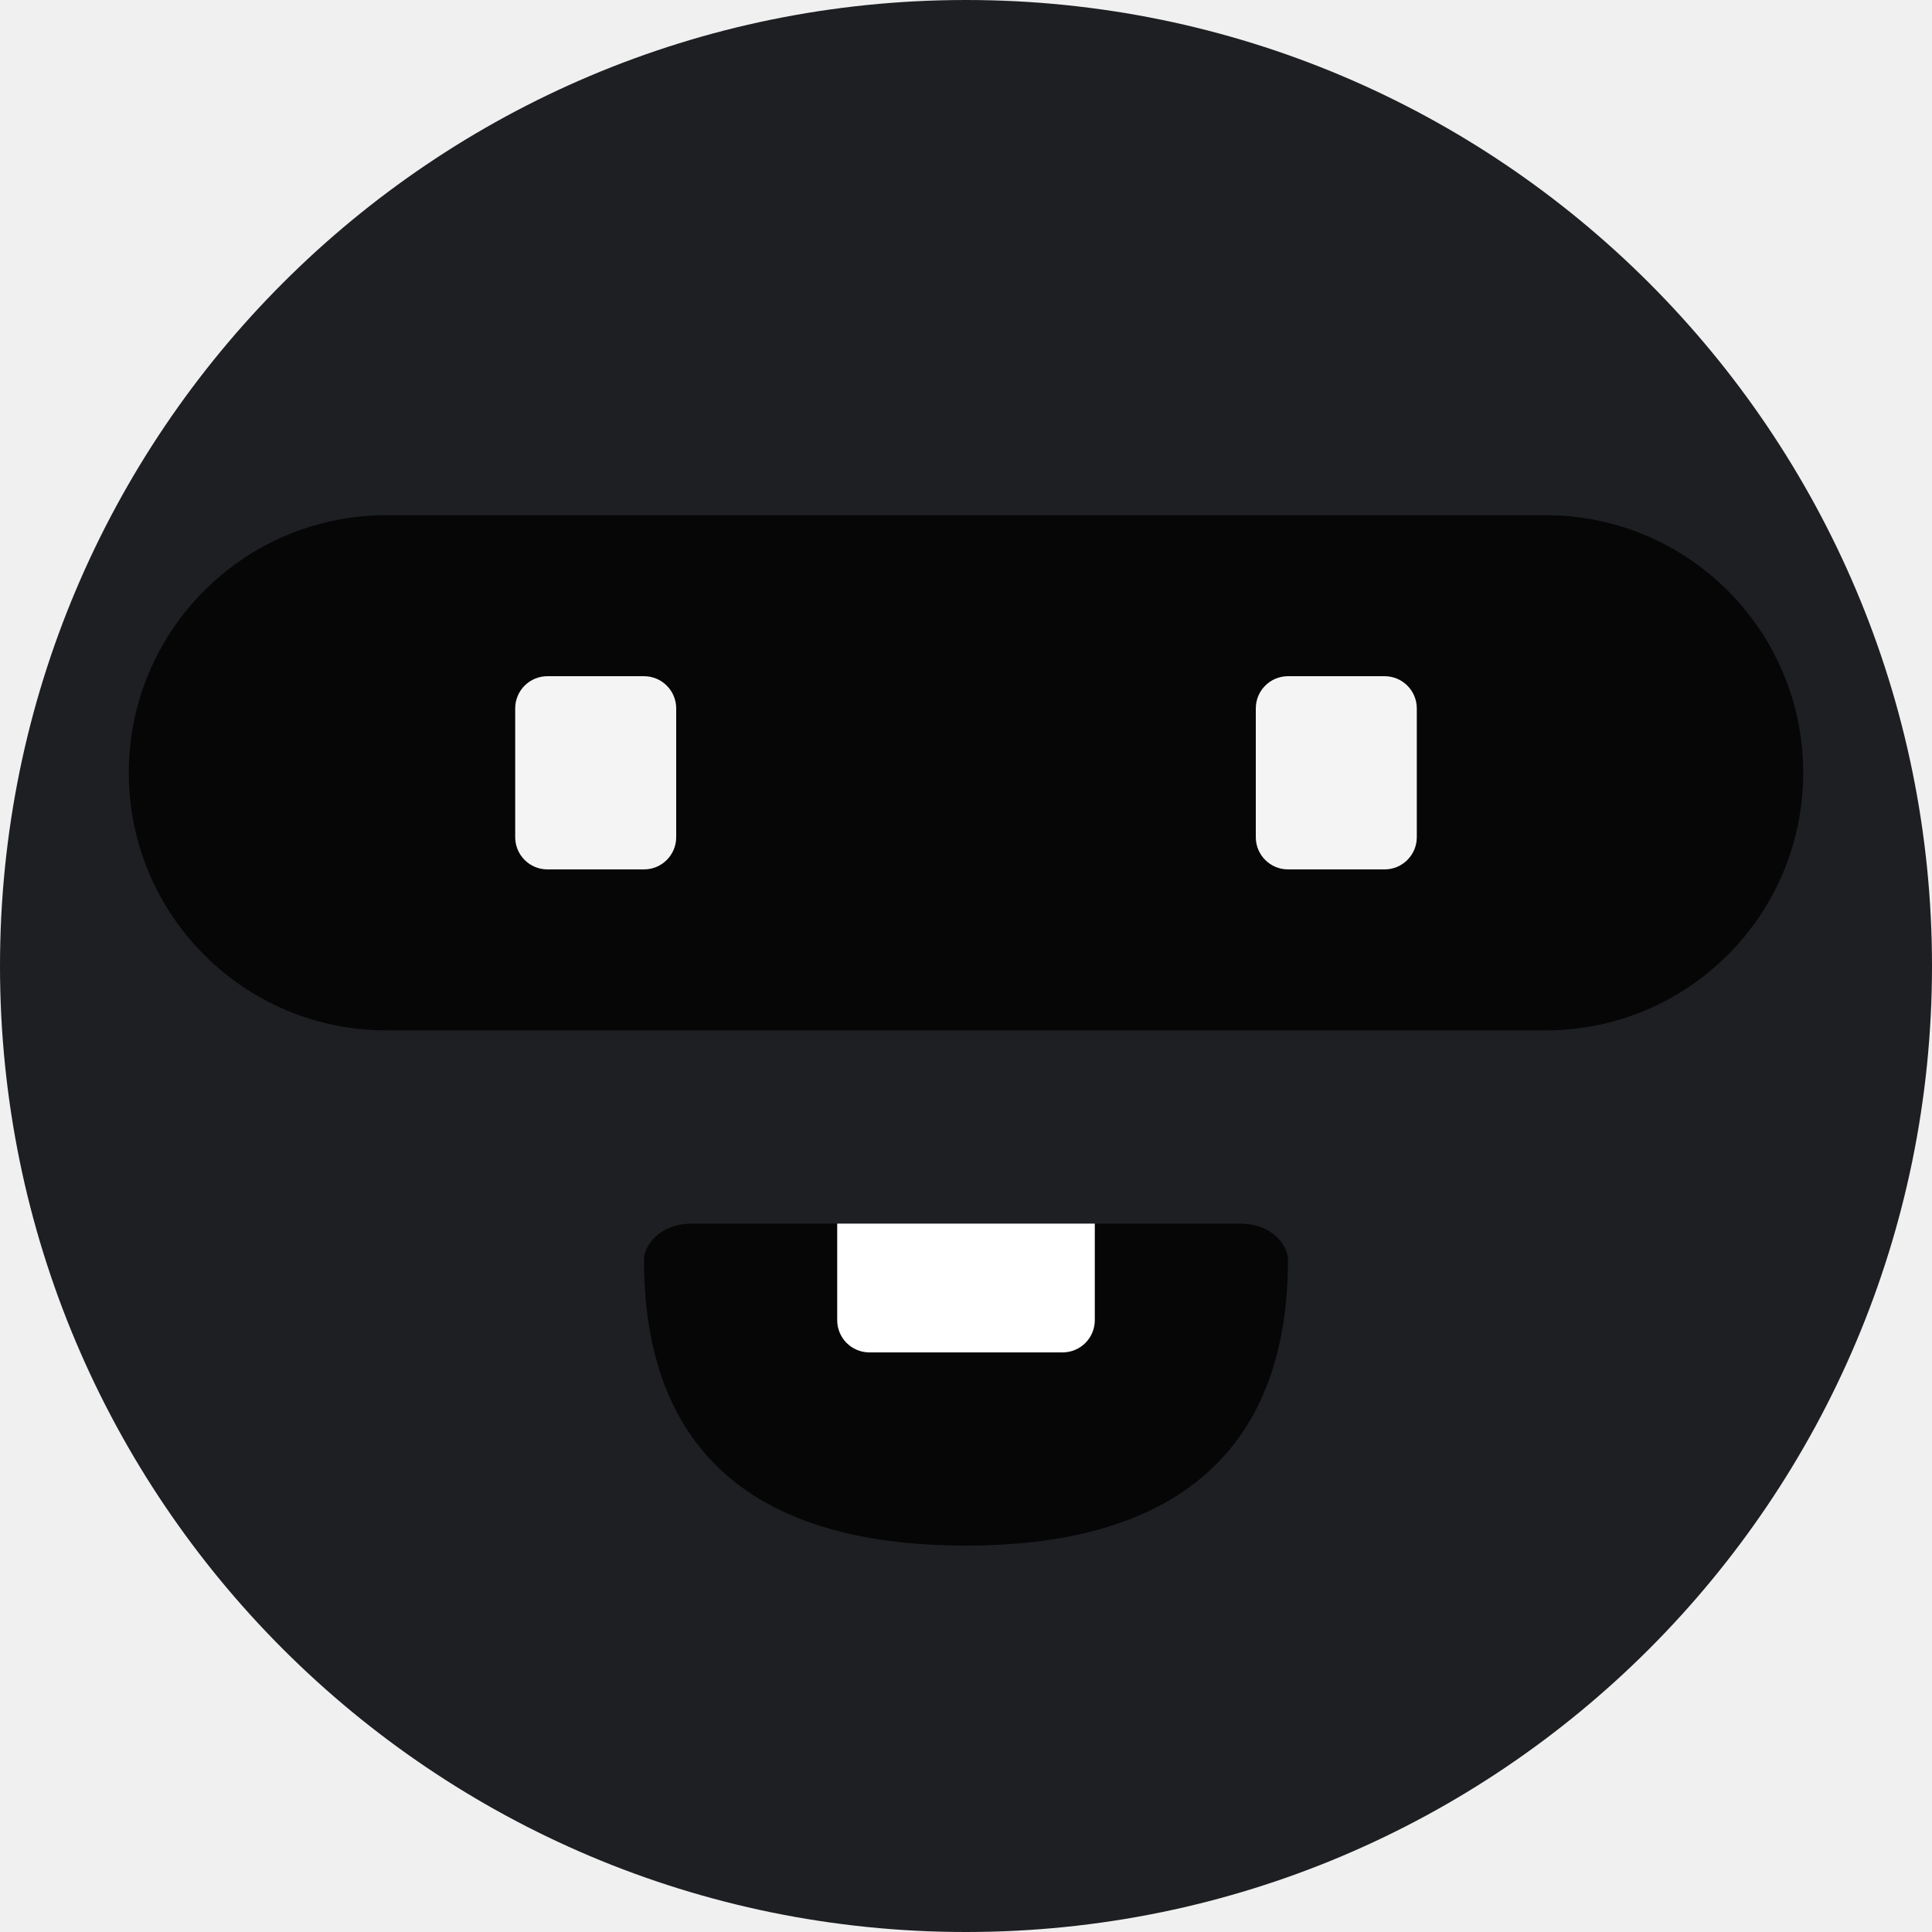
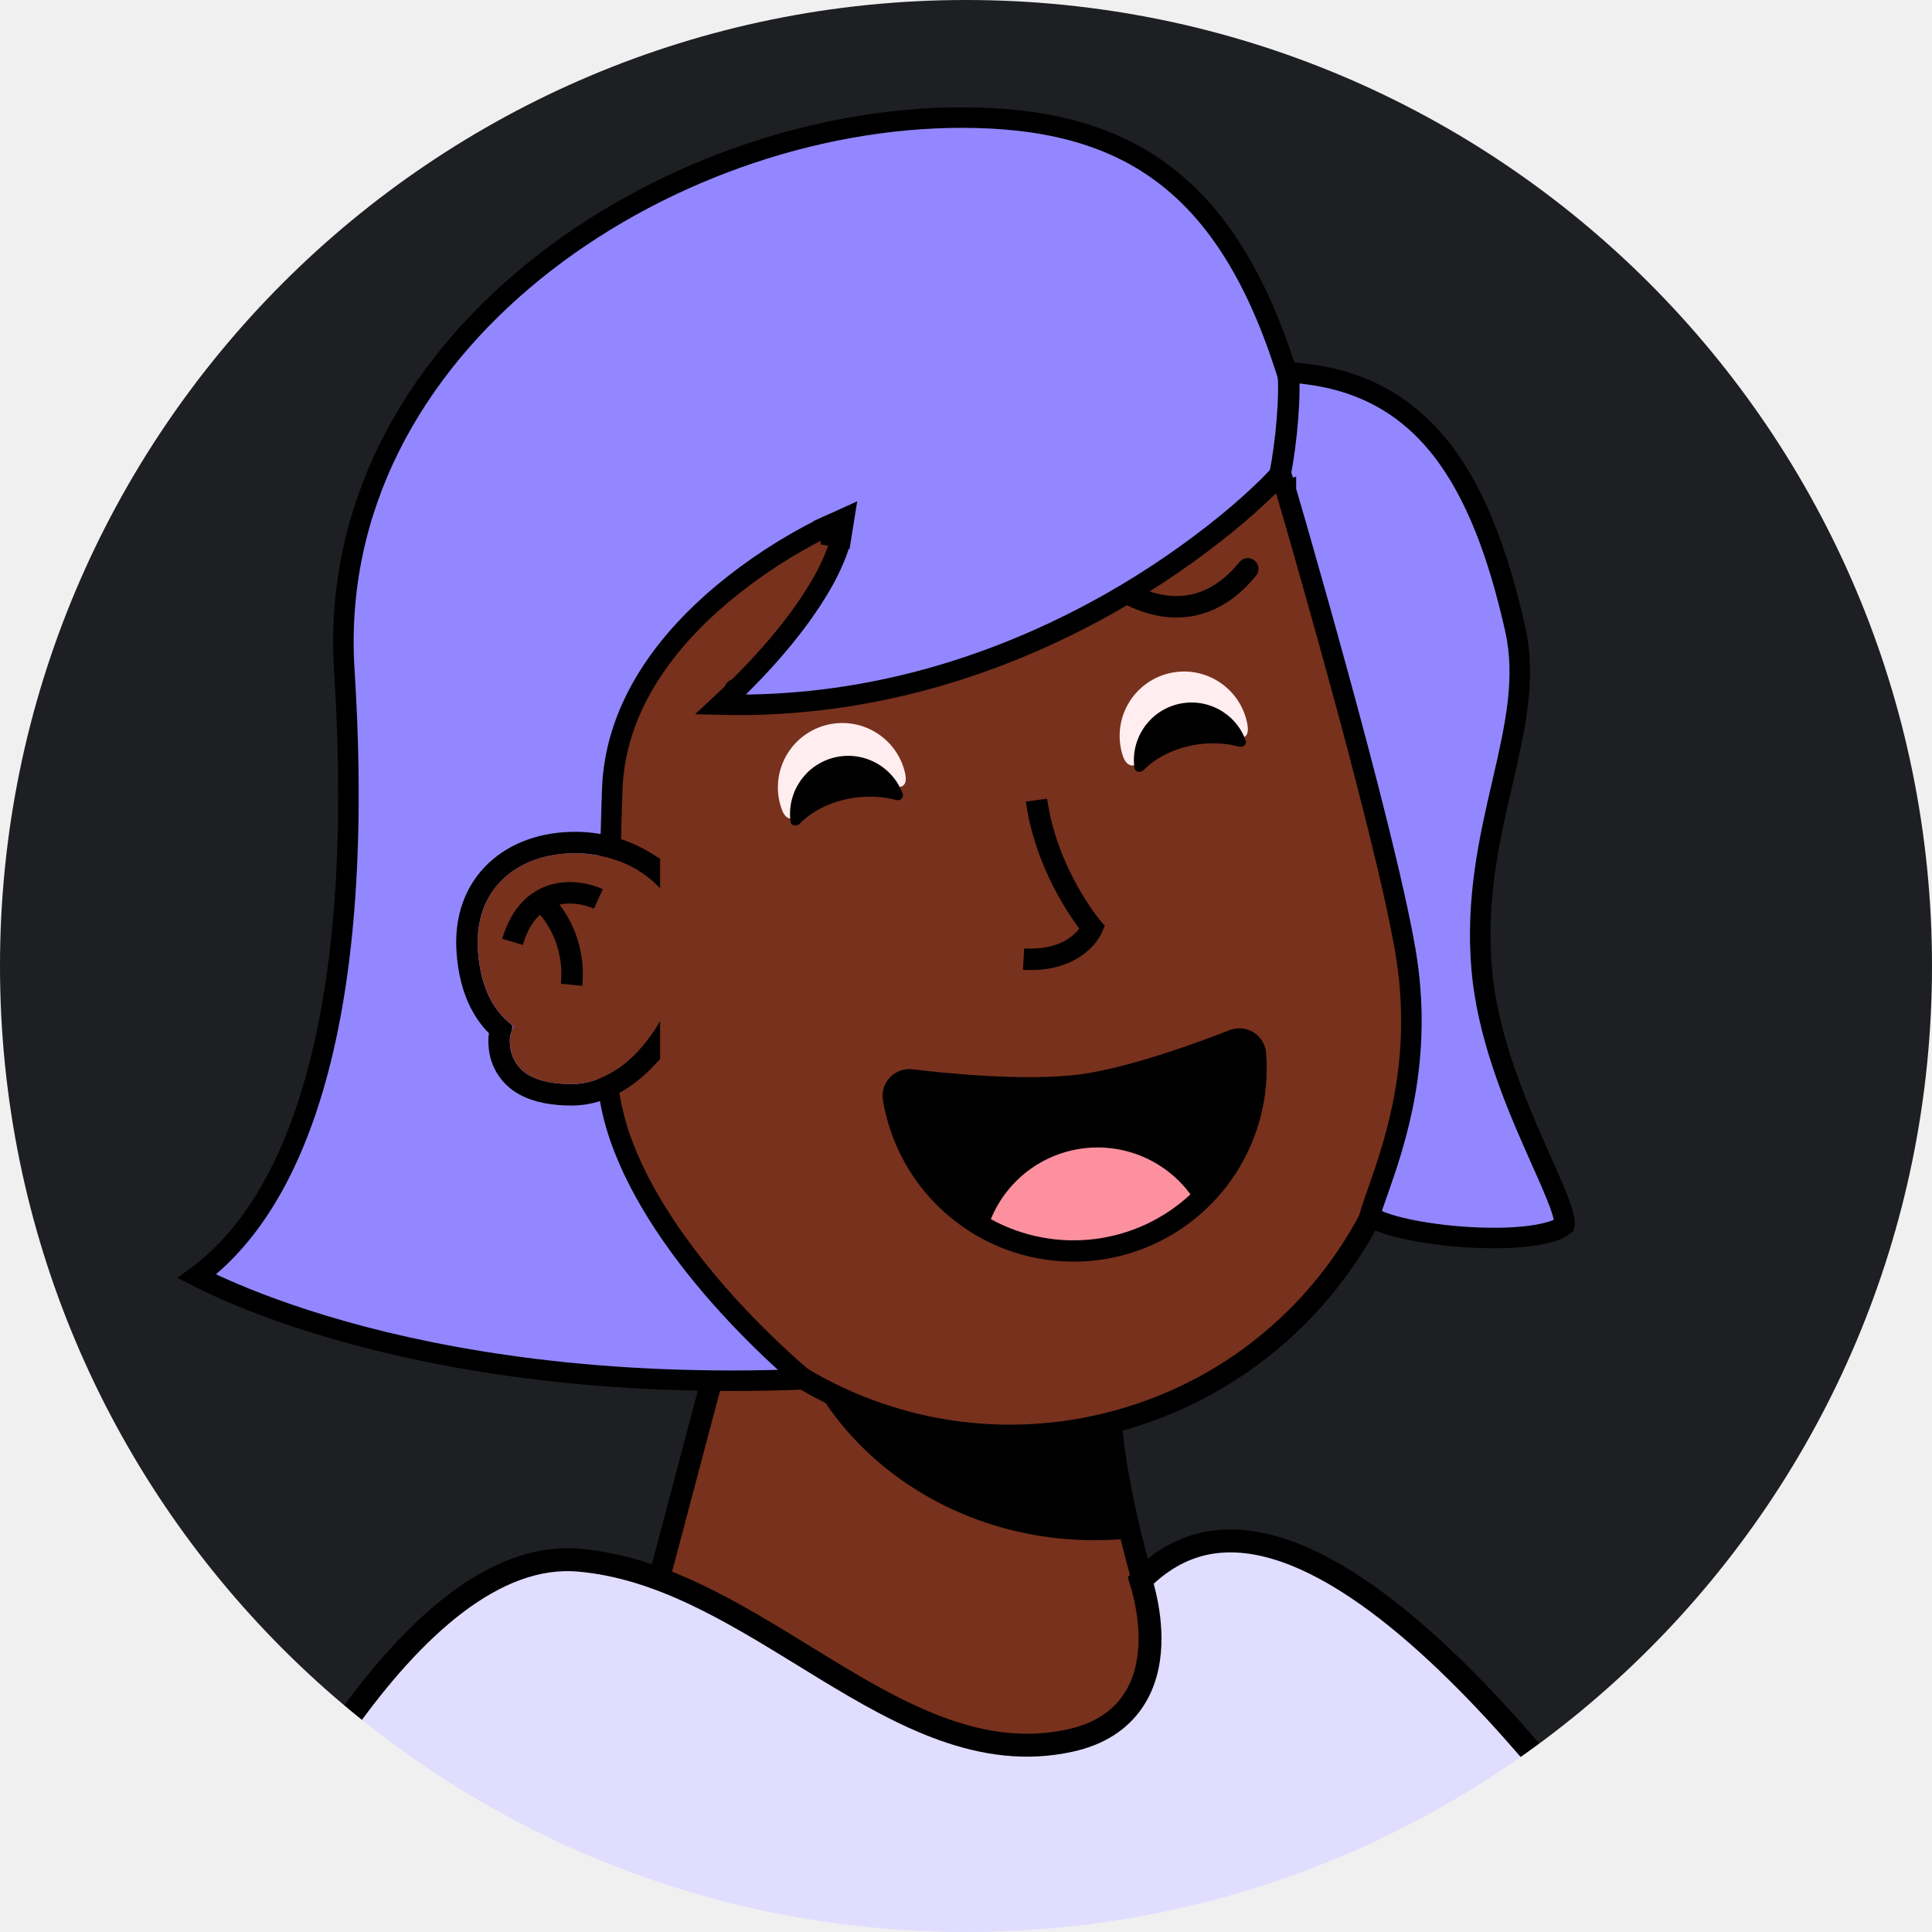
- <svg xmlns="http://www.w3.org/2000/svg" viewBox="0 0 120 120" fill="none" shape-rendering="auto">
+ <svg xmlns="http://www.w3.org/2000/svg" viewBox="0 0 360 360" fill="none" shape-rendering="auto">
  <mask id="viewboxMask">
-     <rect width="120" height="120" rx="60" ry="60" x="0" y="0" fill="#fff" />
+     <rect width="360" height="360" rx="180" ry="180" x="0" y="0" fill="#fff" />
  </mask>
  <g mask="url(#viewboxMask)">
-     <rect fill="#1e1f22" width="120" height="120" x="0" y="0" />
-     <g transform="translate(22 68)">
-       <path fill-rule="evenodd" clip-rule="evenodd" d="M18 10.22C18 21.78 24.47 28 38 28c13.52 0 20-6.34 20-17.78C58 9.5 57.17 8 55 8H21c-2.05 0-3 1.38-3 2.22Z" fill="#000" fill-opacity=".8" />
-       <mask id="mouthSmile02-a" style="mask-type:luminance" maskUnits="userSpaceOnUse" x="18" y="8" width="40" height="20">
-         <path fill-rule="evenodd" clip-rule="evenodd" d="M18 10.22C18 21.78 24.47 28 38 28c13.52 0 20-6.34 20-17.78C58 9.5 57.17 8 55 8H21c-2.05 0-3 1.38-3 2.22Z" fill="#fff" />
-       </mask>
-       <g mask="url(#mouthSmile02-a)">
-         <rect x="30" y="2" width="16" height="14" rx="2" fill="#fff" />
+     <rect fill="#1e1f22" width="360" height="360" x="0" y="0" />
+     <g transform="translate(80 23)">
+       <path d="M154 319.5c-14.4-20-25.67-58.67-27-78L58.5 212 30 319.5h124Z" fill="#77311d" stroke="#000" stroke-width="4" />
+       <path d="M130.37 263.69c-2.1.2-4.22.31-6.37.31-30.78 0-56.05-21.57-58.76-49.1L127 241.5c.38 5.48 1.55 13.32 3.37 22.19Z" fill="#000" style="mix-blend-mode:multiply" />
+       <path d="M181.94 151.37v.01l.1.4.14.65A75.72 75.72 0 0 1 34.93 187.7l-.2-.74L18 117.13l-.06-.29A75.72 75.72 0 0 1 165.2 81.55l.05.21.02.08.05.2.05.2v.01l16.4 68.44.08.34.08.34Z" fill="#77311d" stroke="#000" stroke-width="4" />
+       <g transform="translate(34 102.3)" />
+     </g>
+     <g transform="translate(170 183)">
+       <path d="M64.73 25.7a36 36 0 0 0 1.18-12.54 4.98 4.98 0 0 0-6.8-4.2c-4.26 1.67-18.03 6.88-27.62 8.2-10.52 1.44-26.66-.32-31.44-.91a4.98 4.98 0 0 0-5.53 5.74 36 36 0 0 0 70.21 3.7Z" fill="#000000" />
+       <path d="M51.83 39.55a32 32 0 0 1-37.2 4.62 21.5 21.5 0 0 1 37.2-4.62Z" fill="#FC909F" />
+     </g>
+     <g transform="translate(110 102)">
+       <path d="M27 26.5c6.17 2.5 21.1 3 31.5-15M94 4c5.17 5.33 18.1 12.8 28.5 0" stroke="#000000" stroke-width="4" stroke-linecap="round" />
+     </g>
+     <g transform="translate(49 11)">
+       <g stroke="#000">
+         <path d="m105.84 88.82 1.88.3v.08l-.04.16-.12.52c-.12.45-.3 1.09-.6 1.9a41.7 41.7 0 0 1-3.4 6.92c-3.17 5.32-8.7 12.66-18.31 21.6 29.97.74 55-8.92 72.82-19.04a156.35 156.35 0 0 0 21.71-14.87 118.43 118.43 0 0 0 7.5-6.7l.1-.1.01-.01 2.29-2.38.93 3.16-1.84.54 1.84-.54v.05l.05.13.15.52a817.06 817.06 0 0 1 2.69 9.28c1.75 6.14 4.14 14.58 6.66 23.77 5.03 18.35 10.6 39.81 12.7 51.97 3.49 20.32-1.91 35.74-5.1 44.87-.63 1.77-1.17 3.3-1.54 4.6.06.04.12.1.22.16.6.42 1.65.91 3.18 1.4 3.02.96 7.32 1.74 11.92 2.19 4.6.44 9.38.53 13.34.14 1.98-.2 3.7-.5 5.08-.92a6.85 6.85 0 0 0 2.58-1.27c.02-.08.03-.29-.02-.68-.1-.78-.4-1.87-.93-3.32-.8-2.15-1.97-4.8-3.35-7.88l-1.46-3.3c-3.93-8.94-8.65-20.56-9.68-32.4-1.15-13.16 1.45-24.42 3.79-34.54l.11-.48c2.39-10.34 4.38-19.32 2.34-28.42-3.1-13.8-7.32-25.3-13.8-33.57-6.42-8.17-15.13-13.27-27.5-14.21l-1.28-.1-.4-1.22c-5.7-17.57-13.38-29.05-23.18-36.17-9.8-7.12-21.96-10.05-36.94-10.05-27.7 0-57.5 10.52-79.88 28.72-22.35 18.18-37.14 43.9-35.2 74.33 2.13 33.6-.3 59.06-5.8 77.72-5 17-12.59 28.46-21.68 35.14 1.19.61 2.78 1.39 4.77 2.27 5.02 2.24 12.59 5.2 22.67 8.03 19.34 5.43 47.95 10.38 85.71 8.89-8.32-7.15-16.72-15.83-23.37-25-7.63-10.53-13.14-21.94-13.3-32.58-.19-12.62.67-45.67.93-52.5.62-15.9 10.82-28.15 20.54-36.3a96.6 96.6 0 0 1 18.96-12.34l.2-.1.13-.06.1-.05h.02v-.01l.8 1.74Zm0 0 1.88.3.56-3.5-3.23 1.46.79 1.74Zm100.23 126.57.03.04-.03-.04Z" fill="#9287ff" stroke-width="3.82" />
+         <path d="M191 58c.5 4.5-.3 13.5-1.5 19.5" stroke-width="4" />
      </g>
    </g>
-     <g transform="translate(8 20)">
-       <rect y="12" width="104" height="32" rx="16" fill="#000" fill-opacity=".8" />
-       <rect x="24" y="22" width="10" height="12" rx="2" fill="#F4F4F4" />
-       <rect x="70" y="22" width="10" height="12" rx="2" fill="#F4F4F4" />
+     <g transform="translate(142 119)">
+       <path d="M26.47 24.36c1.86 6.36-5.04 1.48-11.4 3.33-6.36 1.86-9.78 9.76-11.64 3.4a12 12 0 0 1 23.04-6.73ZM90.26 15.17c1.64 6.42-4.7 1.52-11.11 3.15-6.43 1.64-10.51 9.19-12.15 2.77a12 12 0 1 1 23.26-5.92Z" fill="#ffedef" />
+       <path d="M5.29 34.07c.11.82 1.14 1 1.72.41 2.46-2.52 6.25-4.36 10.65-4.89 2.6-.3 5.1-.12 7.32.48.75.2 1.5-.44 1.23-1.17A10.84 10.84 0 0 0 5.3 34.07ZM69.38 24.07c.12.82 1.15 1 1.73.41 2.44-2.48 6.19-4.3 10.54-4.83 2.56-.3 5.03-.12 7.23.47.75.2 1.5-.44 1.23-1.17a10.74 10.74 0 0 0-20.73 5.12Z" fill="#000000" />
+       <g transform="translate(-40 -8)" />
+     </g>
+     <g transform="rotate(-8 1149.44 -1186.92)">
+       <path d="M16.5 3c0 14 7 25 7 25S20 34 10 32" stroke="#000" stroke-width="4" />
+     </g>
+     <g transform="translate(84 154)">
+       <path d="M37 8.25V7.13l-.95-.59A24.91 24.91 0 0 0 23.08 3C17.44 3 12.16 4.75 8.4 8.3c-3.8 3.58-5.86 8.83-5.31 15.37.52 6.37 2.66 11.06 6.2 14.17-.29 1-.37 2.08-.24 3.21a8.98 8.98 0 0 0 4.6 7.08C16.09 49.5 19.2 50 22.52 50c5.48 0 10.29-2.95 13.95-6.89l.53-.57V8.25Z" stroke="#000" stroke-width="4" />
+       <path d="M42.97 23.98c.07-.65.1-1.3.1-1.98 0-10.22-9.5-17-20-17C12.6 5 4.09 11.5 5.09 23.5c.56 6.68 2.95 11.07 6.65 13.72a5.7 5.7 0 0 0-.68 3.6C11.68 46.1 16.19 48 22.52 48c11.1 0 19.9-14.05 20.45-24.02Z" fill="#77311d" />
+       <path d="M27.5 13.5c-4-1.83-12.8-2.8-16 8" stroke="#000" stroke-width="4" />
+       <path d="M17 14c2.17 1.83 6.3 7.5 5.5 15.5" stroke="#000" stroke-width="4" />
+       <g transform="translate(3 42)" />
+     </g>
+     <g transform="translate(53 272)">
+       <path d="M260.37 90.86H-12.54l.1-.2C-7.89 81.38.5 64.31 11.4 49.03c6.2-8.67 13.13-16.65 20.54-22.27 7.41-5.61 15.12-8.73 22.95-8.04 15.06 1.31 28.46 9.56 41.93 17.83l3.83 2.35c14.48 8.82 29.35 17.02 45.72 13.43 5.53-1.2 9.26-3.8 11.6-7.16 2.32-3.3 3.15-7.15 3.3-10.66.14-3.52-.4-6.85-.96-9.26a39.89 39.89 0 0 0-.75-2.78c3.63-3.64 7.47-5.77 11.43-6.73 4.3-1.03 8.89-.73 13.72.7 9.73 2.87 20.14 10.25 30.3 19.73 18.61 17.37 35.69 41.14 45.36 54.68Z" fill="#e0ddff" stroke="#000" stroke-width="4.27" />
    </g>
  </g>
</svg>
